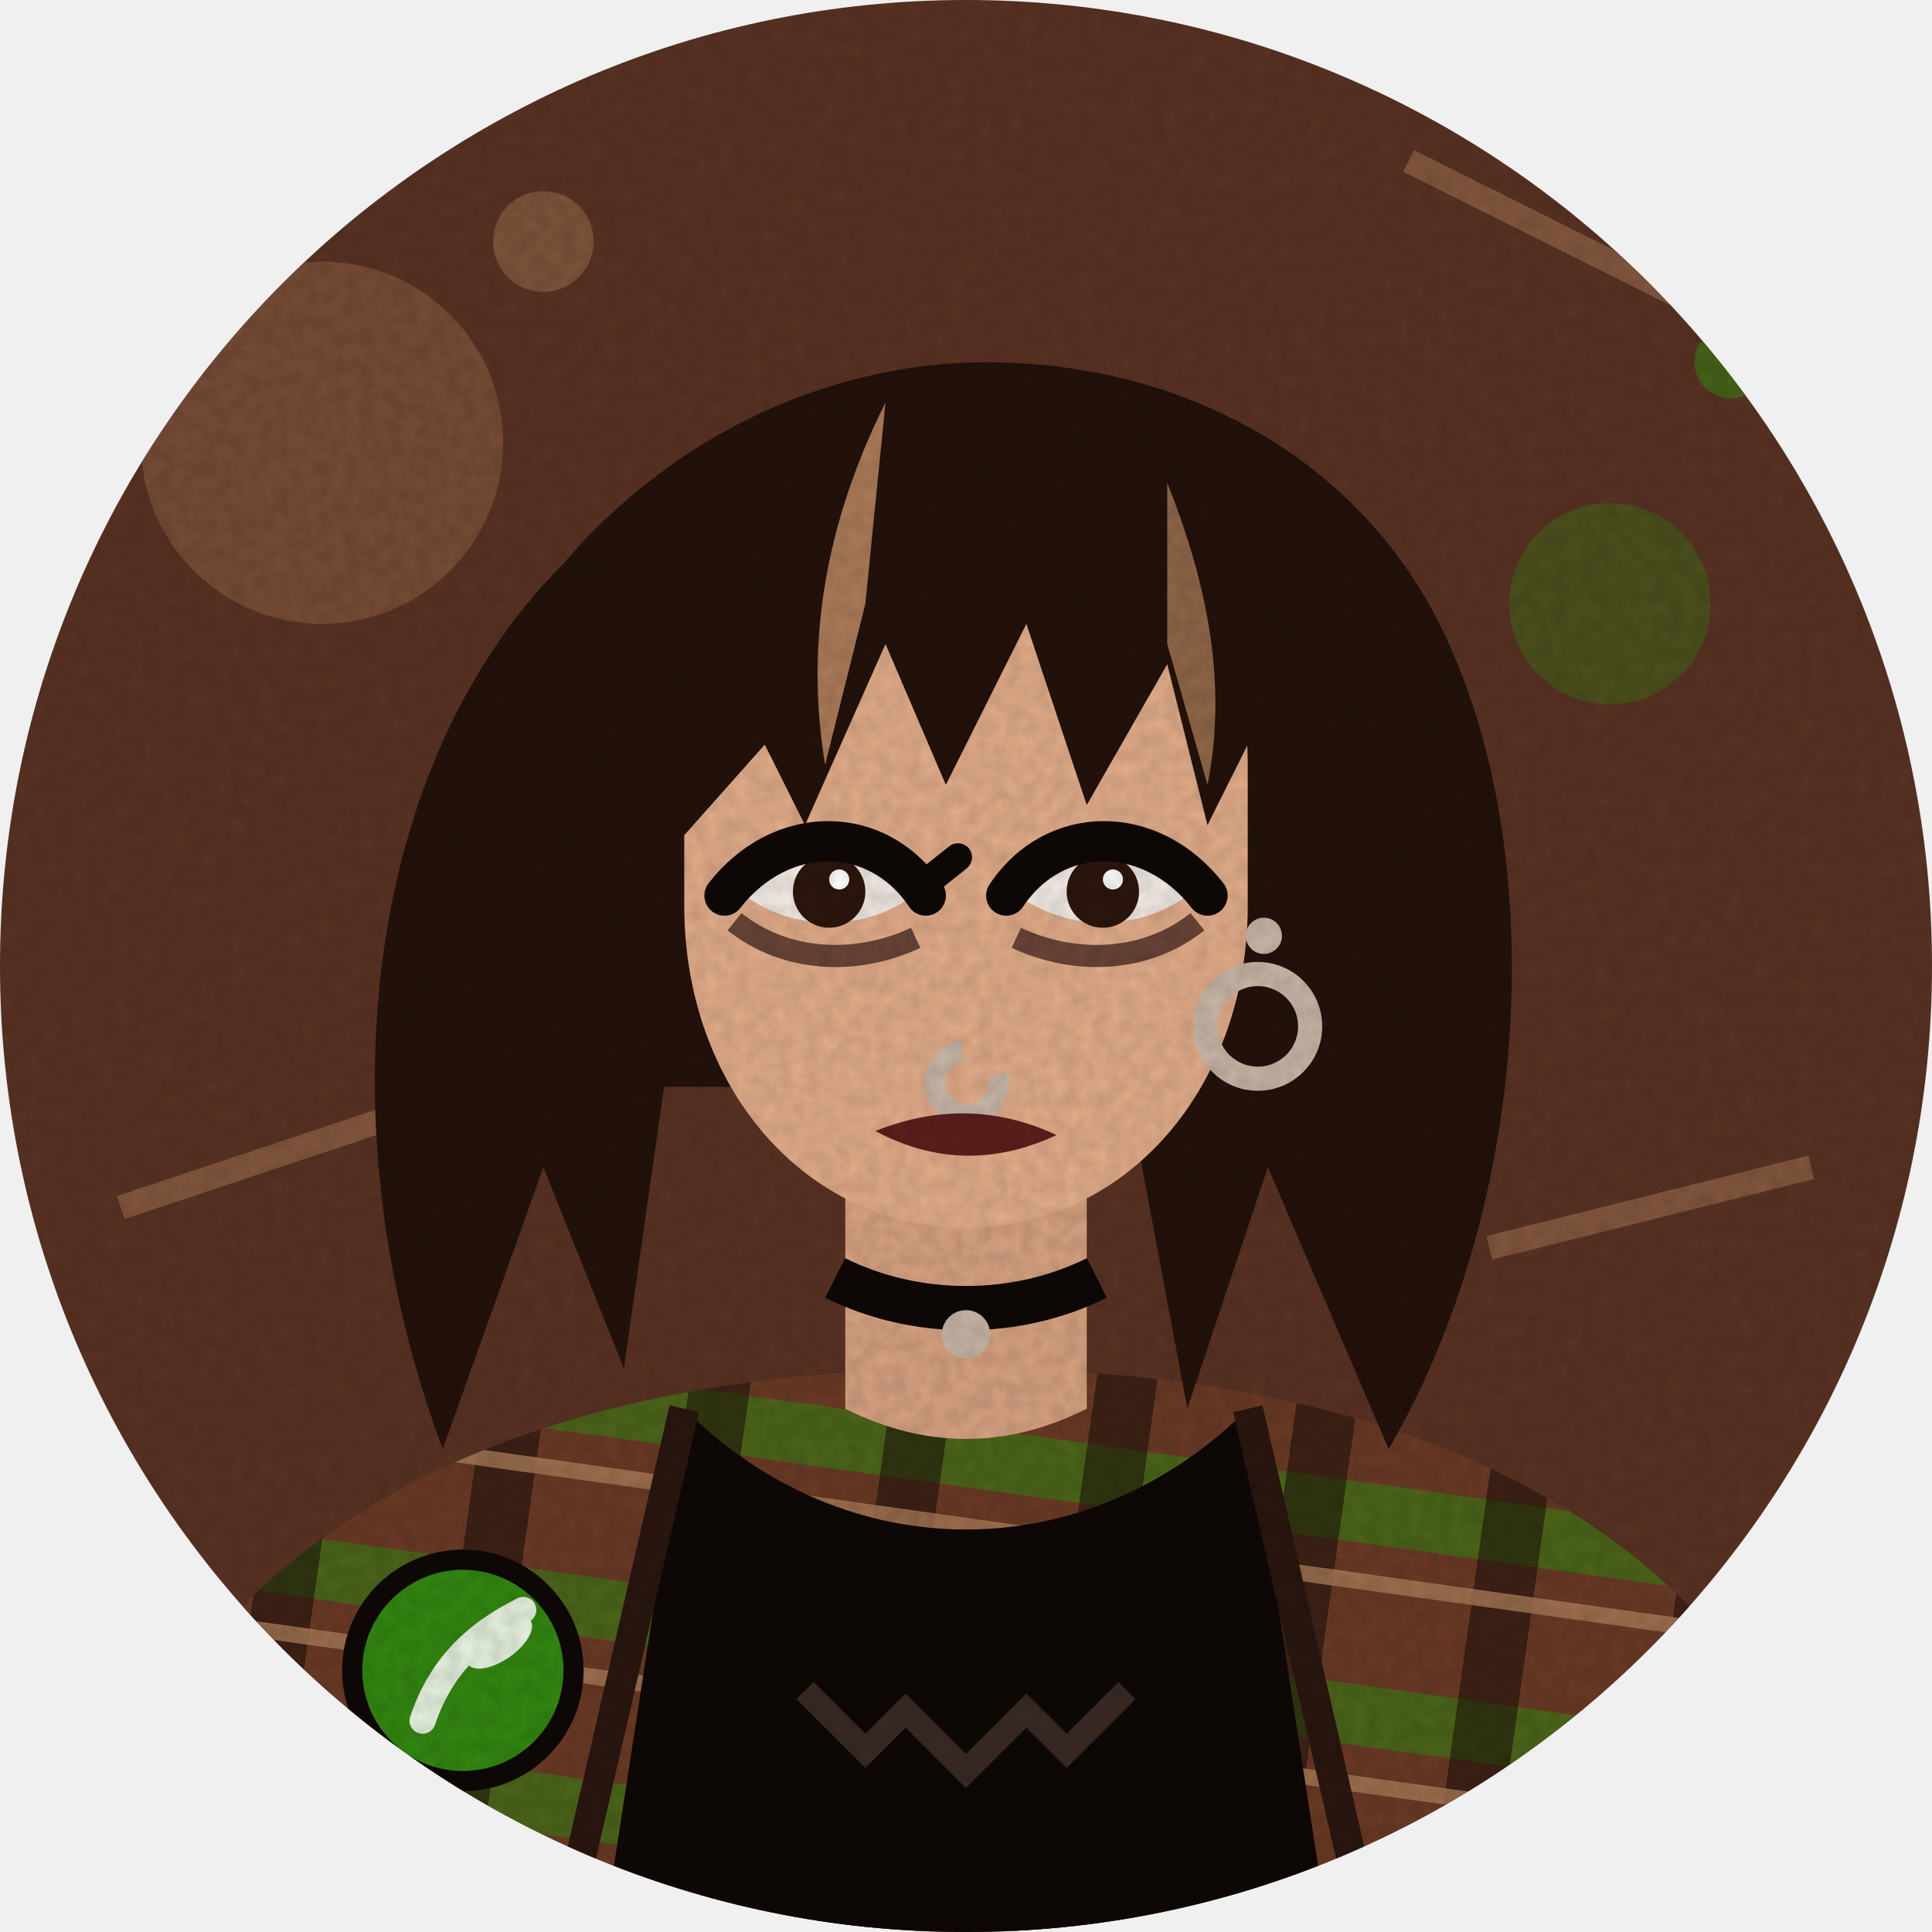
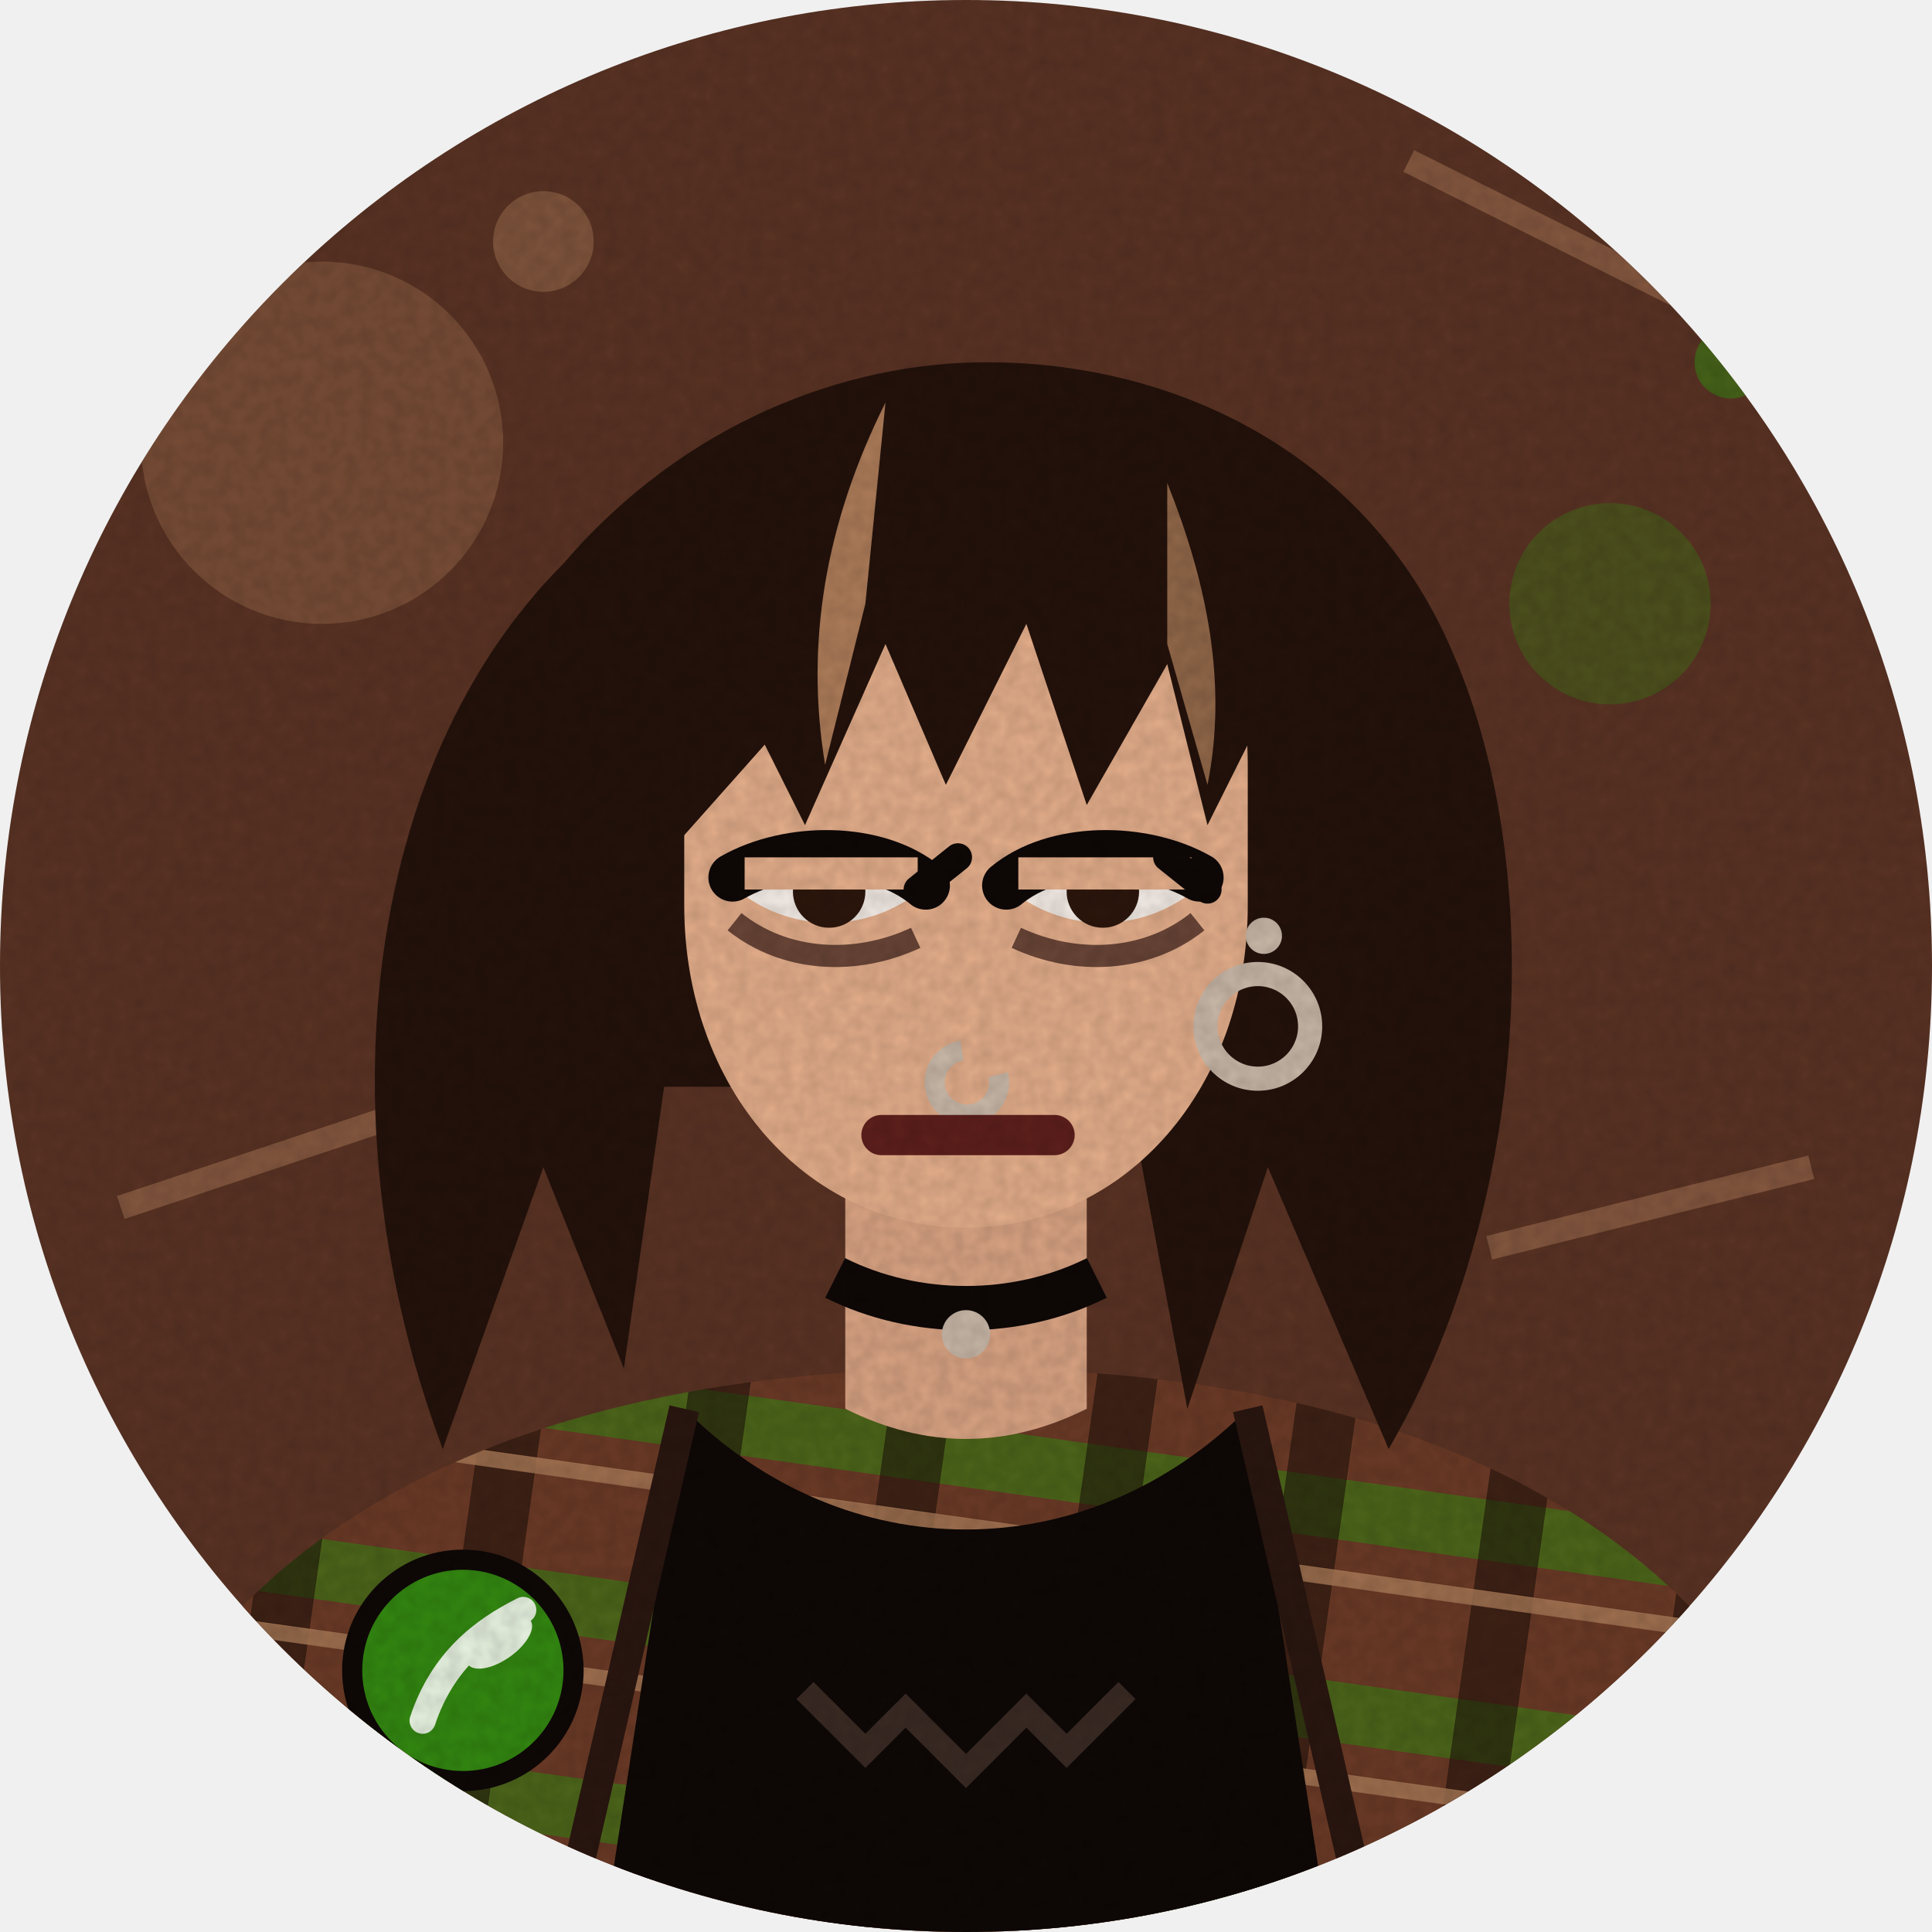
<svg xmlns="http://www.w3.org/2000/svg" viewBox="0 0 96 96" role="img" aria-label="Alice">
  <defs>
    <clipPath id="c">
      <circle cx="48" cy="48" r="48" />
    </clipPath>
    <pattern id="plaid" width="10" height="10" patternUnits="userSpaceOnUse" patternTransform="rotate(8)">
      <rect width="10" height="10" fill="#6B3A26" />
      <rect width="10" height="3" y="3.5" fill="#338811" opacity=".55" />
      <rect width="3" height="10" x="3.5" fill="#1A0D08" opacity=".55" />
      <rect width="10" height=".8" y="8" fill="#AD7C59" opacity=".8" />
    </pattern>
    <filter id="grain">
      <feTurbulence type="fractalNoise" baseFrequency="1.4" numOctaves="2" seed="7" />
      <feColorMatrix values="0 0 0 0 0  0 0 0 0 0  0 0 0 0 0  0 0 0 .35 0" />
      <feComposite in2="SourceGraphic" operator="in" />
    </filter>
  </defs>
  <g clip-path="url(#c)">
    <rect width="96" height="96" fill="#5A3324" />
    <circle cx="16" cy="22" r="9" fill="#AD7C59" opacity=".35" />
    <circle cx="27" cy="12" r="2.5" fill="#AD7C59" opacity=".45" />
    <circle cx="80" cy="30" r="5" fill="#338811" opacity=".35" />
    <circle cx="86" cy="18" r="1.8" fill="#338811" opacity=".55" />
    <path d="M6 60l18-6M70 8l20 10M74 62l16-4" stroke="#AD7C59" stroke-width="1.2" opacity=".5" />
    <path d="M4 96c3-18 19-28 44-28s41 10 44 28z" fill="url(#plaid)" />
    <path d="M34 70c4 4 9 6 14 6s10-2 14-6l4 26H30z" fill="#0E0806" />
    <path d="M40 84l3 3 2-2 3 3 3-3 2 2 3-3" stroke="#3A2A24" stroke-width="1.2" fill="none" />
    <path d="M34 70l-6 26M62 70l6 26" stroke="#2A1610" stroke-width="1.5" />
    <path d="M42 56h12v14c-4 2-8 2-12 0z" fill="#D9A383" />
    <path d="M41.5 63.5c4 2 9 2 13 0" stroke="#0E0806" stroke-width="2.2" fill="none" />
    <circle cx="48" cy="66.3" r="1.2" fill="#C9B8A8" />
    <path d="M22 72c-6-16-4-34 6-44 6-7 14-10 21-10 10 0 19 5 23 14 5 11 4 28-3 40l-6-14-4 12-3-16H33l-2 14-4-10z" fill="#24120B" />
    <path d="M34 38c0-9 6-15 14-15s14 6 14 15v7c0 9-6 16-14 16s-14-7-14-16z" fill="#E4AE8B" />
    <path d="M30 46c-1-12 5-24 18-26 11-1 18 6 19 18l-4-3-3 6-2-8-4 7-3-9-4 8-3-7-4 9-2-4z" fill="#24120B" />
    <path d="M44 20c-3 6-4 12-3 18l2-8z" fill="#AD7C59" />
    <path d="M58 24c2 5 3 10 2 15l-2-7z" fill="#AD7C59" opacity=".8" />
    <path d="M37 44.5c2.5-2.6 6-2.6 8.4 0-2.5 1.8-5.9 1.8-8.4 0z" fill="#F4ECE6" />
    <path d="M50.6 44.5c2.5-2.6 6-2.6 8.4 0-2.5 1.8-5.9 1.8-8.4 0z" fill="#F4ECE6" />
    <circle cx="41.2" cy="44.3" r="1.8" fill="#2C160C" />
    <circle cx="54.8" cy="44.3" r="1.8" fill="#2C160C" />
    <circle cx="41.7" cy="43.7" r=".5" fill="#FFF" />
    <circle cx="55.3" cy="43.7" r=".5" fill="#FFF" />
-     <path d="M36 44.5c2.8-3.6 7.6-3.6 10 0M50 44.5c2.4-3.6 7.2-3.6 10 0" stroke="#0E0806" stroke-width="2" fill="none" stroke-linecap="round" />
+     <path d="M36.4 43.6c2.8-1.6 7.2-1.6 9.6.4M50 44c2.4-2 6.8-2 9.6-.4" stroke="#0E0806" stroke-width="2.4" fill="none" stroke-linecap="round" />
+     <path d="M37 43.4h8.6M50.6 43.4h8.6" stroke="#E4AE8B" stroke-width="1.6" />
    <path d="M36.5 45.8c2.5 2 6 2.2 9 .8M50.5 46.6c3 1.4 6.5 1.2 9-.8" stroke="#4A2A22" stroke-width="1.1" fill="none" opacity=".8" />
    <path d="M45.6 44.2l2-1.6M60 44.2l-2-1.6" stroke="#0E0806" stroke-width="1.4" stroke-linecap="round" />
    <path d="M47.8 52.2a1.6 1.6 0 1 0 1.8 1.2" stroke="#C9B8A8" stroke-width="1" fill="none" />
-     <path d="M43.5 56.2c3-1.2 6-1.2 9 .2-3 1.4-6 1.4-9-.2z" fill="#5E1F1C" />
+     <path d="M43.8 56.4h8.6" stroke="#5E1F1C" stroke-width="2" stroke-linecap="round" />
    <circle cx="62.5" cy="51" r="2.6" fill="none" stroke="#C9B8A8" stroke-width="1.2" />
    <circle cx="62.8" cy="46.5" r=".9" fill="#C9B8A8" />
    <circle cx="23" cy="83" r="5.5" fill="#338811" stroke="#0E0806" stroke-width="1" />
    <path d="M21 85.5c1-3 3-4.5 5-5.5" stroke="#E8F3E1" stroke-width="1.3" fill="none" stroke-linecap="round" />
    <ellipse cx="24.8" cy="81.6" rx="1.9" ry=".9" transform="rotate(-35 24.8 81.6)" fill="#E8F3E1" />
    <rect width="96" height="96" fill="#000" filter="url(#grain)" opacity=".45" />
  </g>
</svg>
